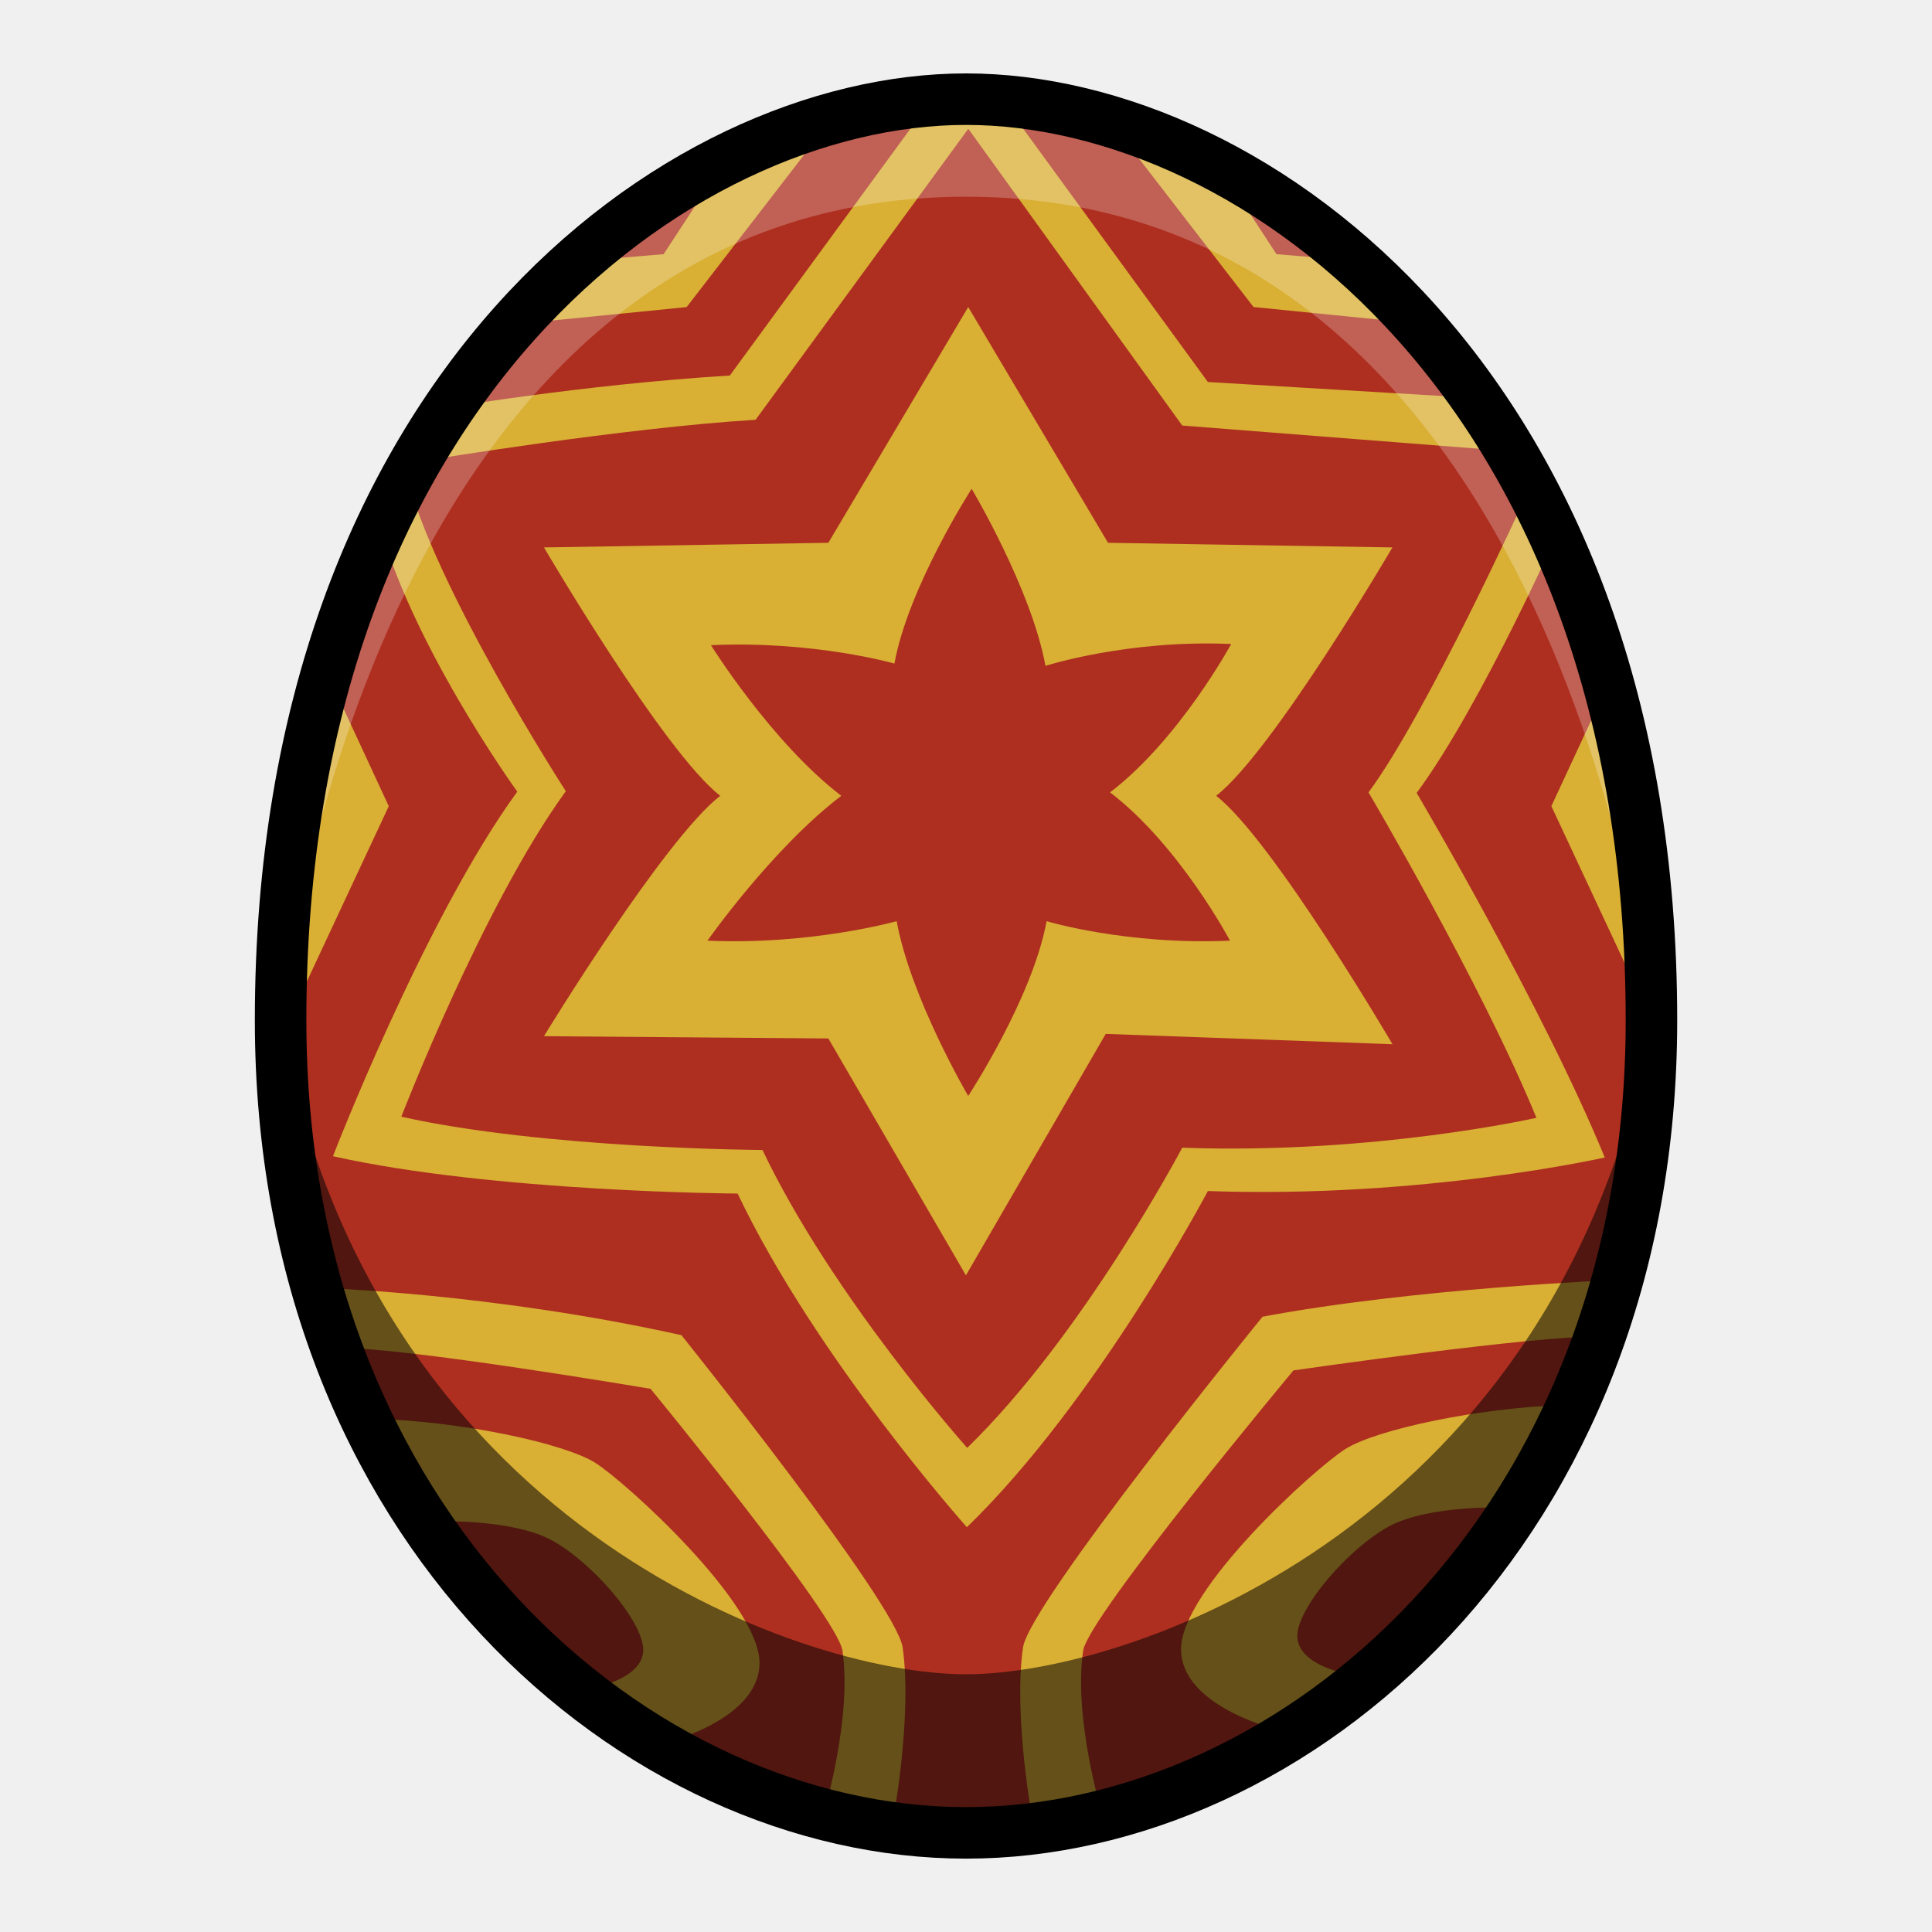
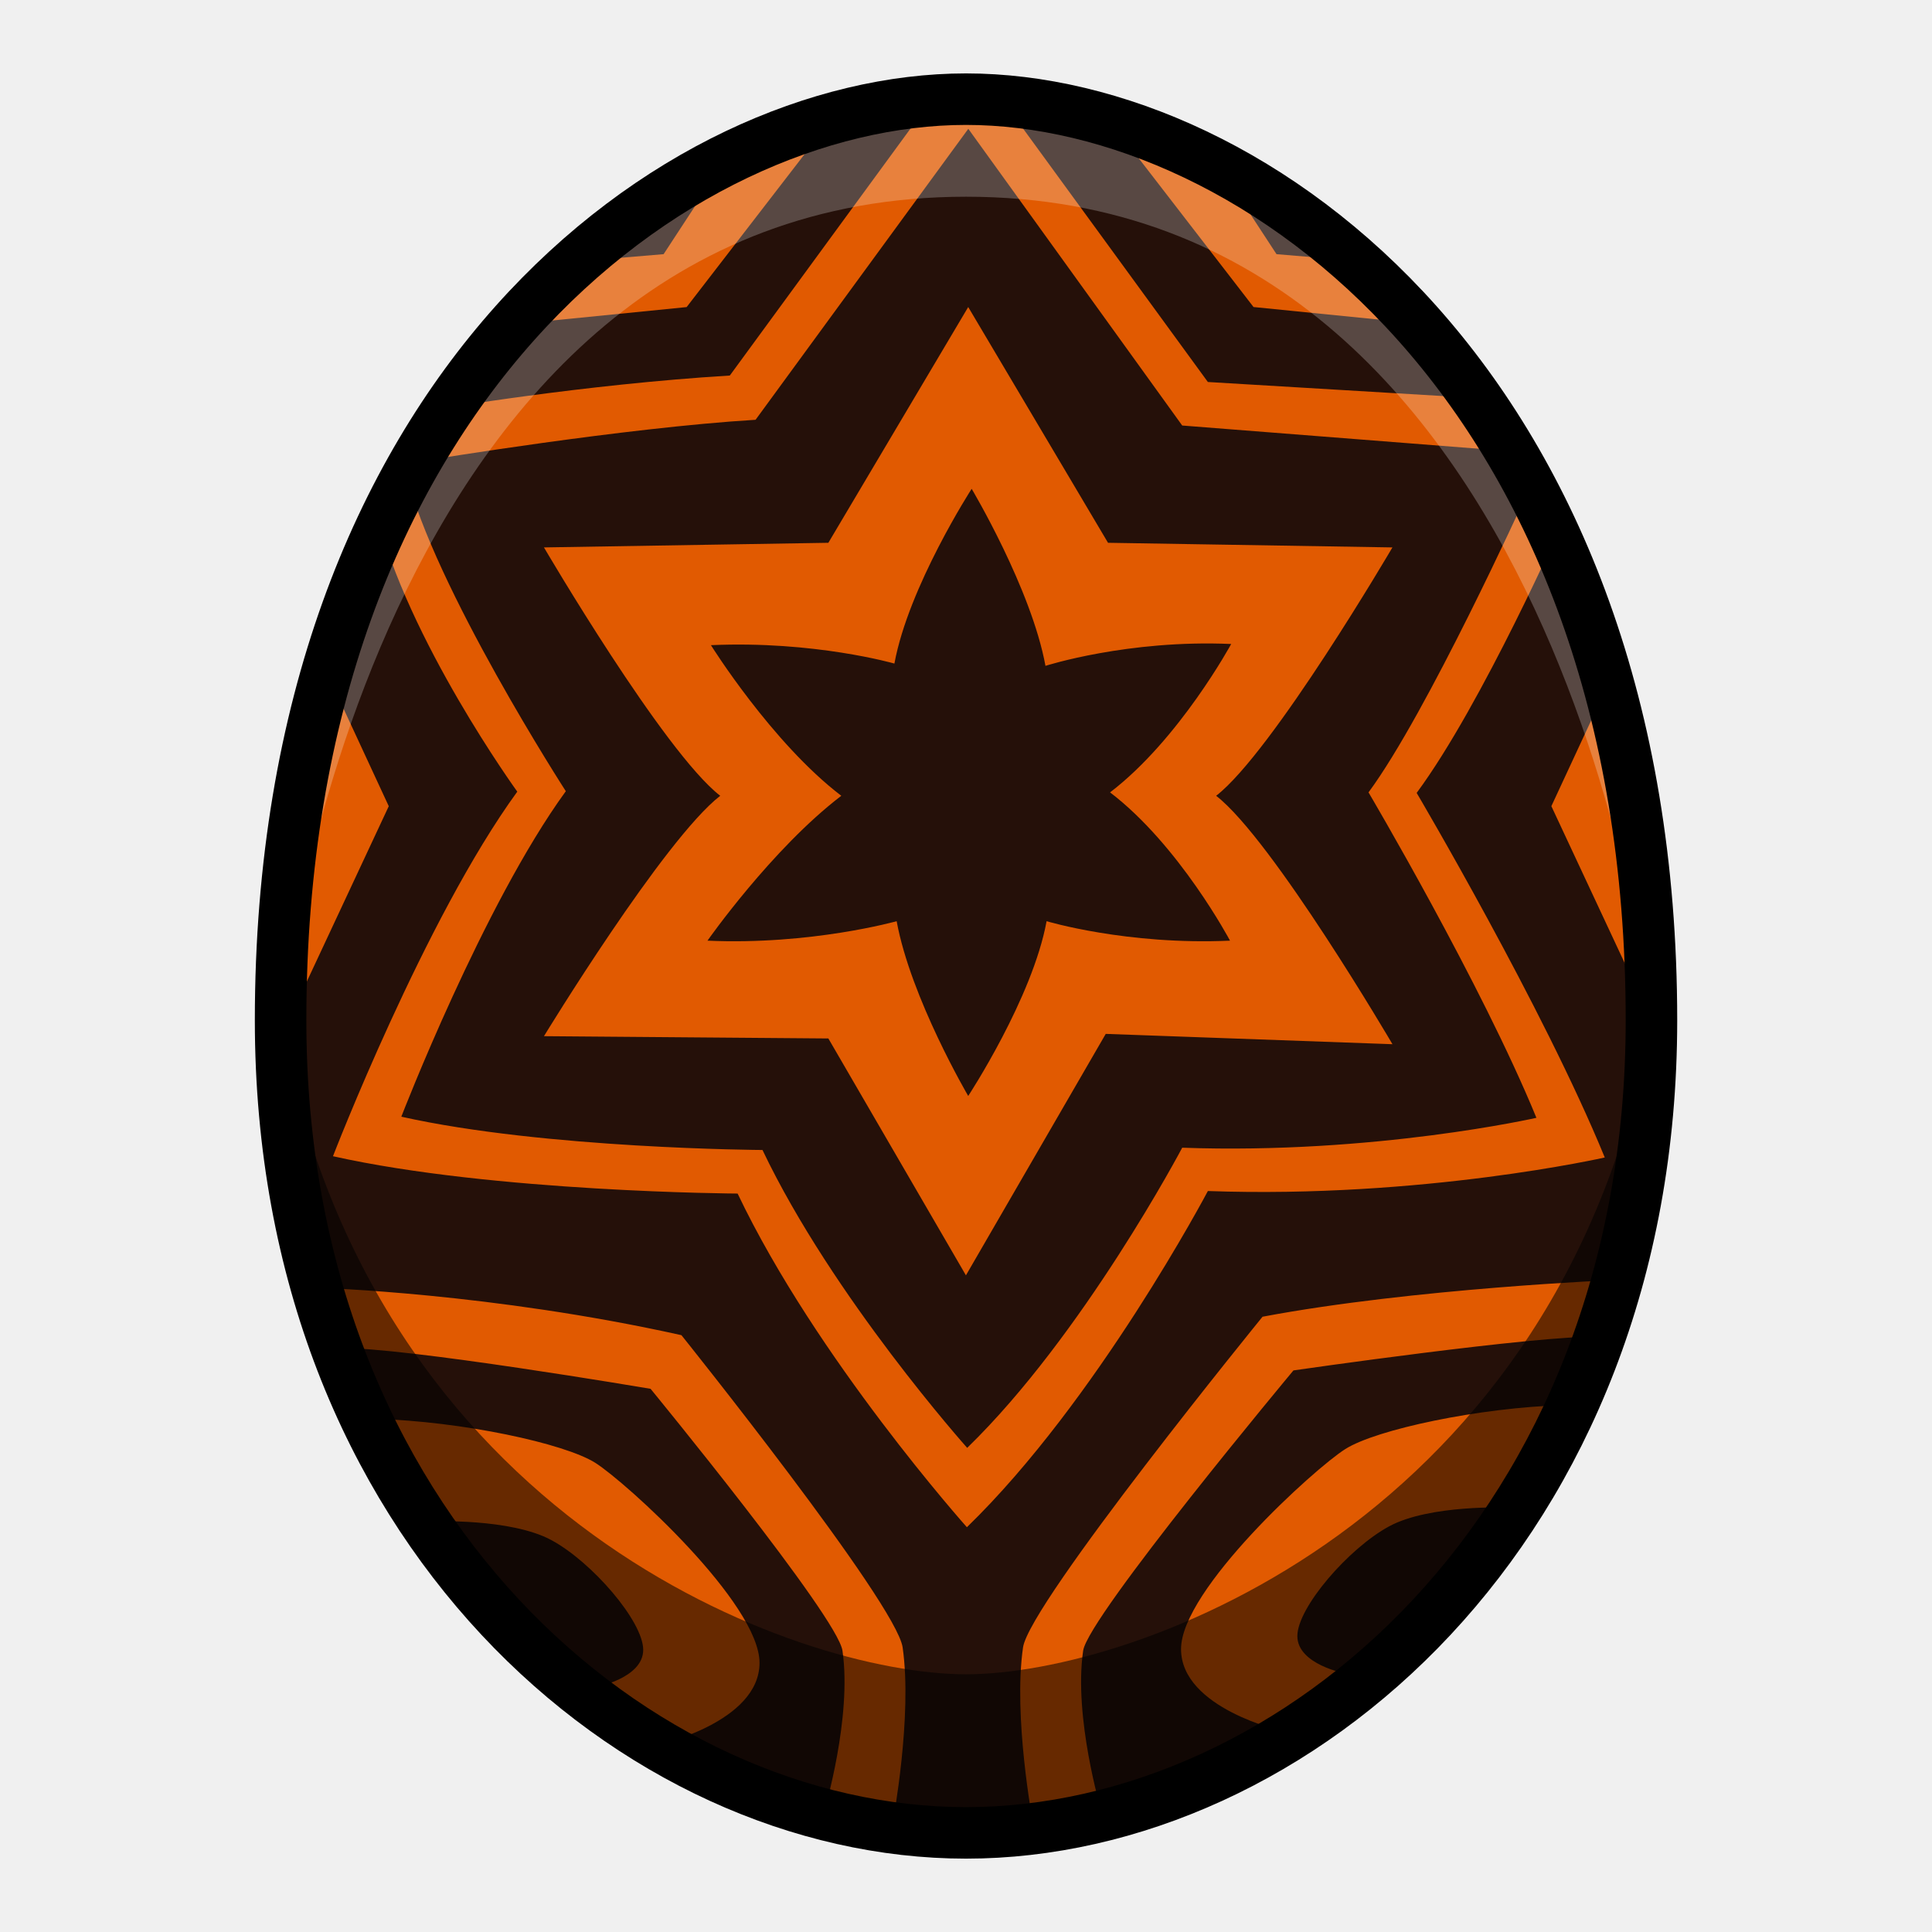
<svg xmlns="http://www.w3.org/2000/svg" viewBox="0 0 39.687 39.687">
-   <path d="M19.844 2.037c-5.953 0-14.08 5.977-14.08 18.922 0 10.442 7.34 16.692 14.08 16.692s14.08-6.25 14.08-16.692c0-12.945-8.127-18.922-14.08-18.922z" fill="#ae2f20" />
-   <path d="m20.385 1.776-1.201.208-4.192 5.73c-3.044.186-5.981.69-5.981.69l-1.285 2.11c.635 2.62 2.9 5.748 2.9 5.748-1.907 2.62-3.786 7.489-3.786 7.489 3.309.741 8.312.767 8.312.767 1.614 3.388 4.71 6.854 4.71 6.854 2.674-2.593 4.95-6.906 4.95-6.906 4.42.158 8.153-.689 8.153-.689-1.27-3.096-3.864-7.489-3.864-7.489 1.35-1.826 3.009-5.593 3.009-5.593l-1.513-2.502-5.785-.346zm-.494.87 4.394 6.095 6.638.52.402.968s-2.008 4.418-3.213 6.048c0 0 2.315 3.921 3.449 6.685 0 0-3.331.756-7.276.614 0 0-2.032 3.85-4.417 6.166 0 0-2.764-3.095-4.205-6.119 0 0-4.466-.023-7.419-.684 0 0 1.678-4.348 3.379-6.686 0 0-2.717-4.205-3.284-6.544l.472-.26s3.993-.66 6.71-.826zm-3.07.141-1.937.52-1.252 1.914-1.677.141-1.393 1.3 3.543-.354zm6.212 0 2.717 3.52 3.543.355-1.393-1.3-1.678-.141-1.252-1.914zm-3.144 3.52-2.873 4.843-5.842.095s2.462 4.205 3.621 5.102c-1.159.898-3.621 4.938-3.621 4.938l5.842.047 2.826 4.866 2.872-4.96 5.89.212s-2.463-4.205-3.622-5.103c1.159-.897 3.621-5.102 3.621-5.102l-5.842-.095zm.07 3.733s1.227 2.055 1.517 3.638c0 0 1.69-.543 3.815-.449 0 0-1.064 1.96-2.488 3.048 1.424 1.086 2.464 3.046 2.464 3.046-2.124.095-3.768-.4-3.768-.4-.29 1.582-1.61 3.59-1.61 3.59s-1.18-2.008-1.47-3.59c0 0-1.761.495-3.886.4 0 0 1.324-1.889 2.749-2.976-1.425-1.086-2.678-3.094-2.678-3.094 2.125-.095 3.769.378 3.769.378.29-1.583 1.587-3.59 1.587-3.59zm-13.2 3.874L5.93 20.96l2.056-4.399zm26.338 0-1.229 2.646 2.056 4.4zm.113 12.378s-4.169.171-7.275.756c0 0-4.79 5.883-4.92 6.793-.205 1.42.2 3.575.2 3.575l1.403-.234s-.567-1.904-.368-3.274c.102-.701 4.32-5.757 4.32-5.757s5.017-.727 6.287-.693zm-26.628.166.4 1.236c1.27-.033 6.382.835 6.382.835s3.84 4.678 3.942 5.379c.199 1.37-.368 3.274-.368 3.274l1.404.234s.404-2.155.2-3.575c-.13-.91-4.544-6.414-4.544-6.414-3.909-.869-7.416-.97-7.416-.97zm25.564 2.405c-1.77.05-3.876.502-4.51.903-.635.4-3.375 2.89-3.375 4.109 0 1.22 2.088 1.687 2.088 1.687l1.287-1.186s-.986-.184-.986-.768c0-.585 1.052-1.804 1.887-2.255.835-.451 2.44-.385 2.44-.385zm-24.429.284 1.17 2.105s1.603-.067 2.438.384c.836.45 1.888 1.67 1.888 2.255s-.985.768-.985.768l1.286 1.186s2.088-.467 2.088-1.687-2.74-3.708-3.374-4.109c-.635-.4-2.74-.852-4.51-.902z" fill="#d9af34" />
+   <path d="M19.844 2.037c-5.953 0-14.08 5.977-14.08 18.922 0 10.442 7.34 16.692 14.08 16.692s14.08-6.25 14.08-16.692c0-12.945-8.127-18.922-14.08-18.922z" fill="#251009" />
+   <path d="m20.385 1.776-1.201.208-4.192 5.73c-3.044.186-5.981.69-5.981.69l-1.285 2.11c.635 2.62 2.9 5.748 2.9 5.748-1.907 2.62-3.786 7.489-3.786 7.489 3.309.741 8.312.767 8.312.767 1.614 3.388 4.71 6.854 4.71 6.854 2.674-2.593 4.95-6.906 4.95-6.906 4.42.158 8.153-.689 8.153-.689-1.27-3.096-3.864-7.489-3.864-7.489 1.35-1.826 3.009-5.593 3.009-5.593l-1.513-2.502-5.785-.346zm-.494.87 4.394 6.095 6.638.52.402.968s-2.008 4.418-3.213 6.048c0 0 2.315 3.921 3.449 6.685 0 0-3.331.756-7.276.614 0 0-2.032 3.85-4.417 6.166 0 0-2.764-3.095-4.205-6.119 0 0-4.466-.023-7.419-.684 0 0 1.678-4.348 3.379-6.686 0 0-2.717-4.205-3.284-6.544l.472-.26s3.993-.66 6.71-.826zm-3.07.141-1.937.52-1.252 1.914-1.677.141-1.393 1.3 3.543-.354zm6.212 0 2.717 3.52 3.543.355-1.393-1.3-1.678-.141-1.252-1.914zm-3.144 3.52-2.873 4.843-5.842.095s2.462 4.205 3.621 5.102c-1.159.898-3.621 4.938-3.621 4.938l5.842.047 2.826 4.866 2.872-4.96 5.89.212s-2.463-4.205-3.622-5.103c1.159-.897 3.621-5.102 3.621-5.102l-5.842-.095zm.07 3.733s1.227 2.055 1.517 3.638c0 0 1.69-.543 3.815-.449 0 0-1.064 1.96-2.488 3.048 1.424 1.086 2.464 3.046 2.464 3.046-2.124.095-3.768-.4-3.768-.4-.29 1.582-1.61 3.59-1.61 3.59s-1.18-2.008-1.47-3.59c0 0-1.761.495-3.886.4 0 0 1.324-1.889 2.749-2.976-1.425-1.086-2.678-3.094-2.678-3.094 2.125-.095 3.769.378 3.769.378.29-1.583 1.587-3.59 1.587-3.59zm-13.2 3.874L5.93 20.96l2.056-4.399zm26.338 0-1.229 2.646 2.056 4.4zm.113 12.378s-4.169.171-7.275.756c0 0-4.79 5.883-4.92 6.793-.205 1.42.2 3.575.2 3.575l1.403-.234s-.567-1.904-.368-3.274c.102-.701 4.32-5.757 4.32-5.757s5.017-.727 6.287-.693zm-26.628.166.4 1.236c1.27-.033 6.382.835 6.382.835s3.84 4.678 3.942 5.379c.199 1.37-.368 3.274-.368 3.274l1.404.234s.404-2.155.2-3.575c-.13-.91-4.544-6.414-4.544-6.414-3.909-.869-7.416-.97-7.416-.97zm25.564 2.405c-1.77.05-3.876.502-4.51.903-.635.4-3.375 2.89-3.375 4.109 0 1.22 2.088 1.687 2.088 1.687l1.287-1.186s-.986-.184-.986-.768c0-.585 1.052-1.804 1.887-2.255.835-.451 2.44-.385 2.44-.385zm-24.429.284 1.17 2.105s1.603-.067 2.438.384c.836.45 1.888 1.67 1.888 2.255s-.985.768-.985.768l1.286 1.186s2.088-.467 2.088-1.687-2.74-3.708-3.374-4.109c-.635-.4-2.74-.852-4.51-.902z" fill="#e15a01" />
  <path d="M19.844 2.037c-8.886 0-14.08 9.48-14.08 18.922 0 0 1.718-16.918 14.08-16.918s14.08 16.918 14.08 16.918c0-9.441-5.195-18.922-14.08-18.922z" opacity=".238" fill="#fff" />
  <path d="M5.764 20.96c.25 12.681 10.938 16.69 14.08 16.69 3.141 0 13.83-4.009 14.08-16.69-1.822 10.269-10.607 13.433-14.08 13.433-3.474 0-12.258-3.164-14.08-13.434z" opacity=".541" />
  <path d="M19.844 2.037c-5.953 0-14.08 5.976-14.08 18.922 0 10.442 7.34 16.692 14.08 16.692s14.08-6.25 14.08-16.692c0-12.946-8.127-18.922-14.08-18.922z" fill="none" stroke="#000" stroke-width="1.058" />
</svg>
